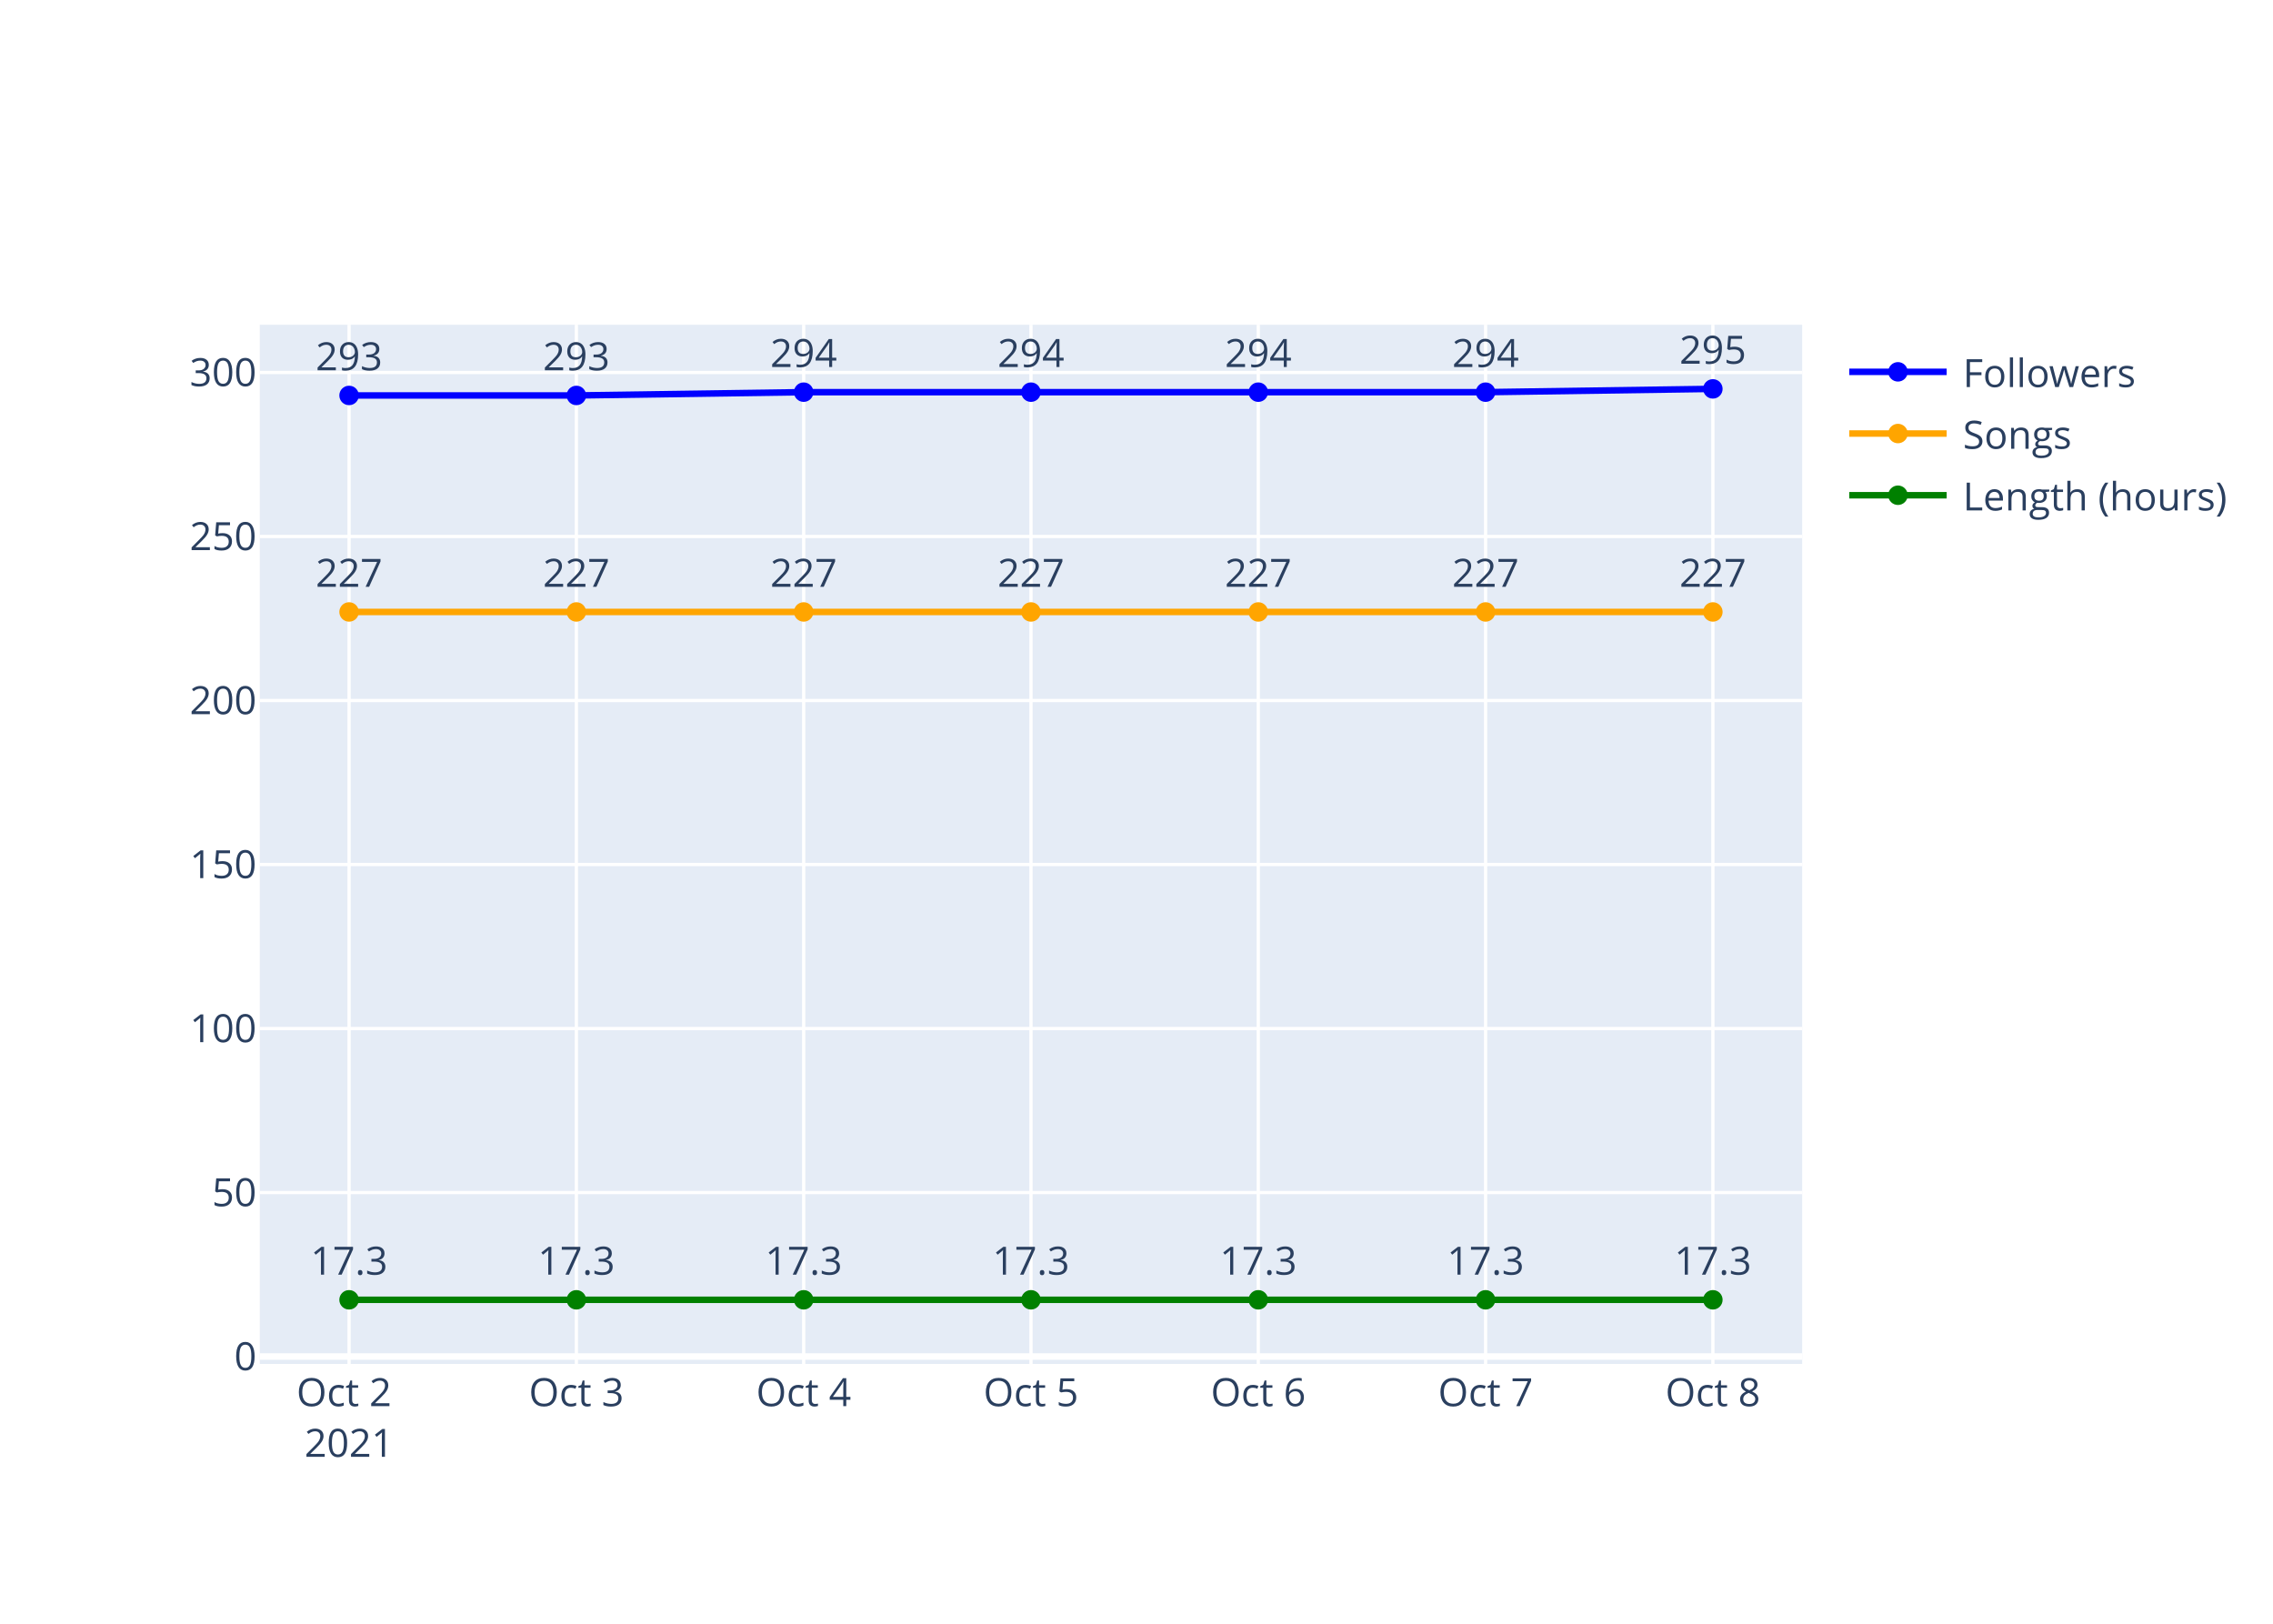
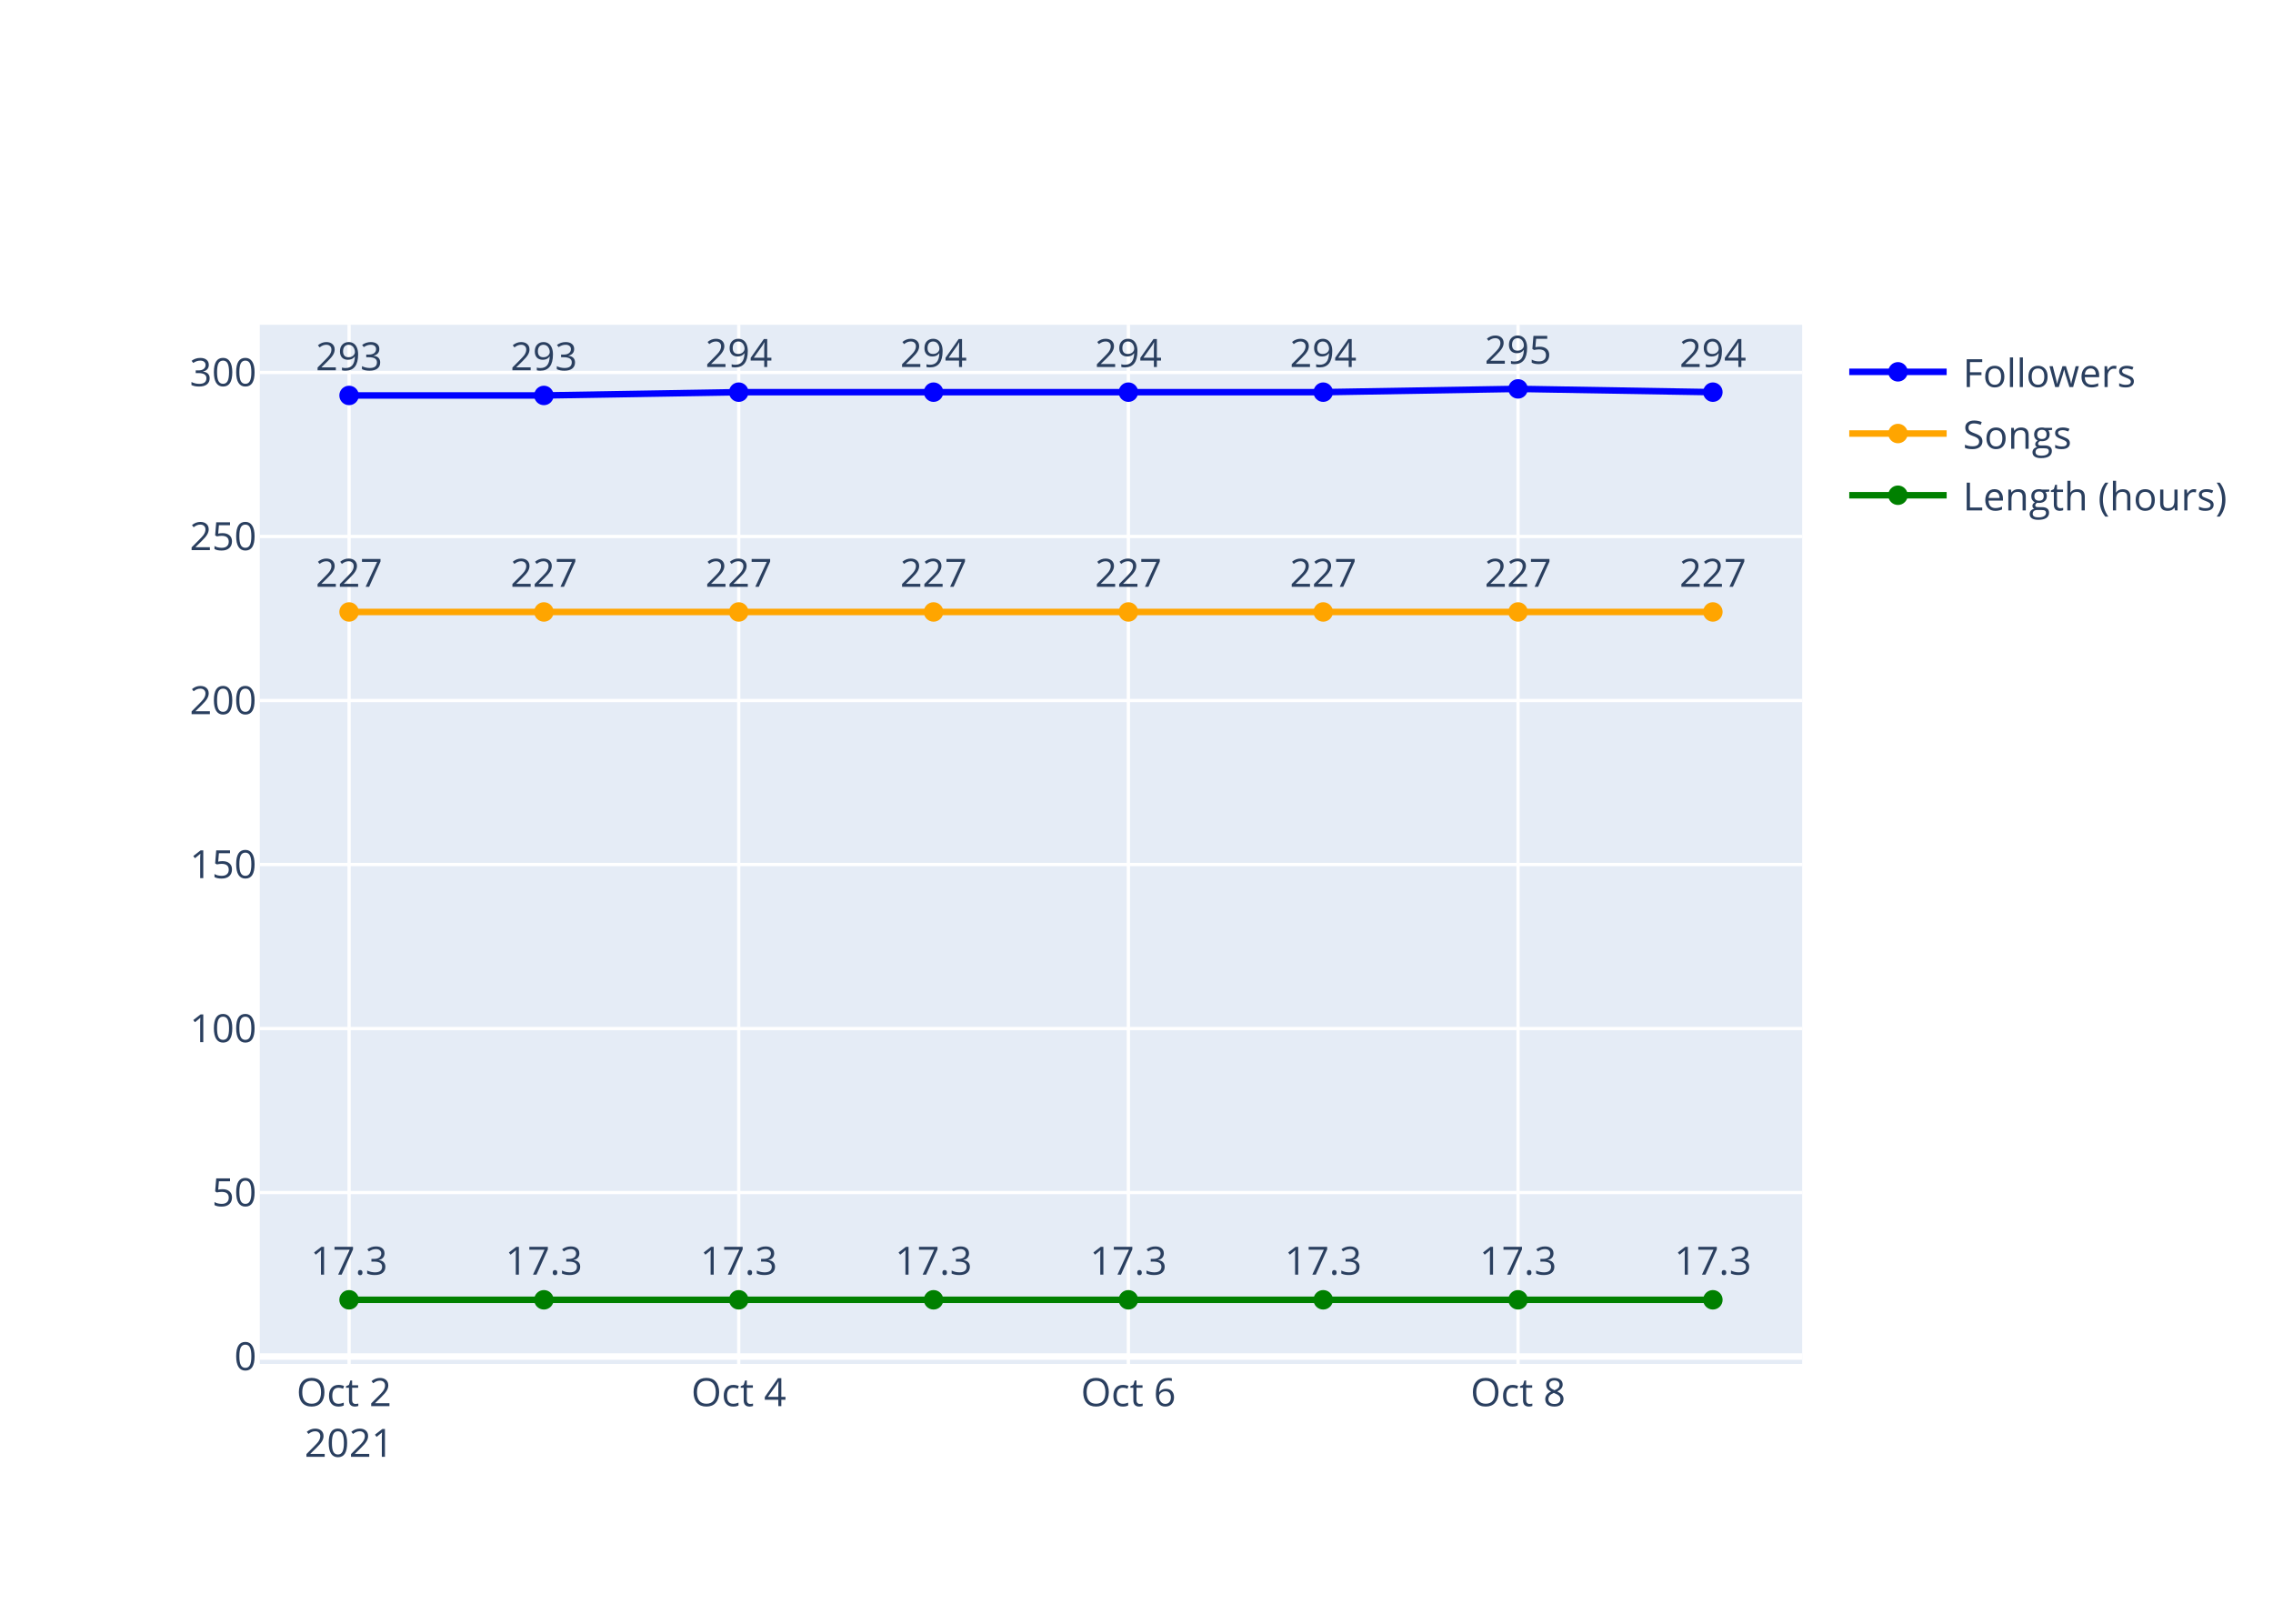
<svg xmlns="http://www.w3.org/2000/svg" class="main-svg" width="700" height="500" style="" viewBox="0 0 700 500">
  <rect x="0" y="0" width="700" height="500" style="fill: rgb(255, 255, 255); fill-opacity: 1;" />
-   <defs id="defs-389800">
+   <defs id="defs-69e3fc">
    <g class="clips">
-       <clipPath id="clip389800xyplot" class="plotclip">
+       <clipPath id="clip69e3fcxyplot" class="plotclip">
        <rect width="475" height="320" />
      </clipPath>
-       <clipPath class="axesclip" id="clip389800x">
+       <clipPath class="axesclip" id="clip69e3fcx">
        <rect x="80" y="0" width="475" height="500" />
      </clipPath>
-       <clipPath class="axesclip" id="clip389800y">
+       <clipPath class="axesclip" id="clip69e3fcy">
        <rect x="0" y="100" width="700" height="320" />
      </clipPath>
-       <clipPath class="axesclip" id="clip389800xy">
+       <clipPath class="axesclip" id="clip69e3fcxy">
        <rect x="80" y="100" width="475" height="320" />
      </clipPath>
    </g>
    <g class="gradients" />
    <g class="patterns" />
  </defs>
  <g class="bglayer">
    <rect class="bg" x="80" y="100" width="475" height="320" style="fill: rgb(229, 236, 246); fill-opacity: 1; stroke-width: 0;" />
  </g>
  <g class="layer-below">
    <g class="imagelayer" />
    <g class="shapelayer" />
  </g>
  <g class="cartesianlayer">
    <g class="subplot xy">
      <g class="layer-subplot">
        <g class="shapelayer" />
        <g class="imagelayer" />
      </g>
      <g class="gridlayer">
        <g class="x">
          <path class="xgrid crisp" transform="translate(107.5,0)" d="M0,100v320" style="stroke: rgb(255, 255, 255); stroke-opacity: 1; stroke-width: 1px;" />
-           <path class="xgrid crisp" transform="translate(177.5,0)" d="M0,100v320" style="stroke: rgb(255, 255, 255); stroke-opacity: 1; stroke-width: 1px;" />
-           <path class="xgrid crisp" transform="translate(247.5,0)" d="M0,100v320" style="stroke: rgb(255, 255, 255); stroke-opacity: 1; stroke-width: 1px;" />
-           <path class="xgrid crisp" transform="translate(317.5,0)" d="M0,100v320" style="stroke: rgb(255, 255, 255); stroke-opacity: 1; stroke-width: 1px;" />
-           <path class="xgrid crisp" transform="translate(387.5,0)" d="M0,100v320" style="stroke: rgb(255, 255, 255); stroke-opacity: 1; stroke-width: 1px;" />
-           <path class="xgrid crisp" transform="translate(457.5,0)" d="M0,100v320" style="stroke: rgb(255, 255, 255); stroke-opacity: 1; stroke-width: 1px;" />
-           <path class="xgrid crisp" transform="translate(527.5,0)" d="M0,100v320" style="stroke: rgb(255, 255, 255); stroke-opacity: 1; stroke-width: 1px;" />
+           <path class="xgrid crisp" transform="translate(227.5,0)" d="M0,100v320" style="stroke: rgb(255, 255, 255); stroke-opacity: 1; stroke-width: 1px;" />
+           <path class="xgrid crisp" transform="translate(347.5,0)" d="M0,100v320" style="stroke: rgb(255, 255, 255); stroke-opacity: 1; stroke-width: 1px;" />
+           <path class="xgrid crisp" transform="translate(467.5,0)" d="M0,100v320" style="stroke: rgb(255, 255, 255); stroke-opacity: 1; stroke-width: 1px;" />
        </g>
        <g class="y">
          <path class="ygrid crisp" transform="translate(0,367.22)" d="M80,0h475" style="stroke: rgb(255, 255, 255); stroke-opacity: 1; stroke-width: 1px;" />
          <path class="ygrid crisp" transform="translate(0,316.72)" d="M80,0h475" style="stroke: rgb(255, 255, 255); stroke-opacity: 1; stroke-width: 1px;" />
          <path class="ygrid crisp" transform="translate(0,266.21)" d="M80,0h475" style="stroke: rgb(255, 255, 255); stroke-opacity: 1; stroke-width: 1px;" />
          <path class="ygrid crisp" transform="translate(0,215.71)" d="M80,0h475" style="stroke: rgb(255, 255, 255); stroke-opacity: 1; stroke-width: 1px;" />
          <path class="ygrid crisp" transform="translate(0,165.2)" d="M80,0h475" style="stroke: rgb(255, 255, 255); stroke-opacity: 1; stroke-width: 1px;" />
          <path class="ygrid crisp" transform="translate(0,114.7)" d="M80,0h475" style="stroke: rgb(255, 255, 255); stroke-opacity: 1; stroke-width: 1px;" />
        </g>
      </g>
      <g class="zerolinelayer">
        <path class="yzl zl crisp" transform="translate(0,417.72)" d="M80,0h475" style="stroke: rgb(255, 255, 255); stroke-opacity: 1; stroke-width: 2px;" />
      </g>
      <path class="xlines-below" />
      <path class="ylines-below" />
      <g class="overlines-below" />
      <g class="xaxislayer-below" />
      <g class="yaxislayer-below" />
      <g class="overaxes-below" />
-       <g class="plot" transform="translate(80,100)" clip-path="url(#clip389800xyplot)">
+       <g class="plot" transform="translate(80,100)" clip-path="url(#clip69e3fcxyplot)">
        <g class="scatterlayer mlayer">
-           <g class="trace scatter trace8fcdeb" style="stroke-miterlimit: 2; opacity: 1;">
+           <g class="trace scatter trace0e553a" style="stroke-miterlimit: 2; opacity: 1;">
            <g class="fills" />
            <g class="errorbars" />
            <g class="lines">
-               <path class="js-line" d="M27.5,21.77L97.5,21.77L167.5,20.76L377.5,20.76L447.5,19.75" style="vector-effect: non-scaling-stroke; fill: none; stroke: rgb(0, 0, 255); stroke-opacity: 1; stroke-width: 2px; opacity: 1;" />
+               <path class="js-line" d="M27.5,21.77L87.5,21.77L147.5,20.76L327.5,20.76L387.5,19.75L447.5,20.76" style="vector-effect: non-scaling-stroke; fill: none; stroke: rgb(0, 0, 255); stroke-opacity: 1; stroke-width: 2px; opacity: 1;" />
            </g>
            <g class="points">
              <path class="point" transform="translate(27.5,21.77)" d="M3,0A3,3 0 1,1 0,-3A3,3 0 0,1 3,0Z" style="opacity: 1; stroke-width: 0px; fill: rgb(0, 0, 255); fill-opacity: 1;" />
-               <path class="point" transform="translate(97.5,21.77)" d="M3,0A3,3 0 1,1 0,-3A3,3 0 0,1 3,0Z" style="opacity: 1; stroke-width: 0px; fill: rgb(0, 0, 255); fill-opacity: 1;" />
-               <path class="point" transform="translate(167.5,20.76)" d="M3,0A3,3 0 1,1 0,-3A3,3 0 0,1 3,0Z" style="opacity: 1; stroke-width: 0px; fill: rgb(0, 0, 255); fill-opacity: 1;" />
-               <path class="point" transform="translate(237.5,20.76)" d="M3,0A3,3 0 1,1 0,-3A3,3 0 0,1 3,0Z" style="opacity: 1; stroke-width: 0px; fill: rgb(0, 0, 255); fill-opacity: 1;" />
-               <path class="point" transform="translate(307.5,20.76)" d="M3,0A3,3 0 1,1 0,-3A3,3 0 0,1 3,0Z" style="opacity: 1; stroke-width: 0px; fill: rgb(0, 0, 255); fill-opacity: 1;" />
-               <path class="point" transform="translate(377.5,20.76)" d="M3,0A3,3 0 1,1 0,-3A3,3 0 0,1 3,0Z" style="opacity: 1; stroke-width: 0px; fill: rgb(0, 0, 255); fill-opacity: 1;" />
-               <path class="point" transform="translate(447.5,19.75)" d="M3,0A3,3 0 1,1 0,-3A3,3 0 0,1 3,0Z" style="opacity: 1; stroke-width: 0px; fill: rgb(0, 0, 255); fill-opacity: 1;" />
+               <path class="point" transform="translate(87.5,21.77)" d="M3,0A3,3 0 1,1 0,-3A3,3 0 0,1 3,0Z" style="opacity: 1; stroke-width: 0px; fill: rgb(0, 0, 255); fill-opacity: 1;" />
+               <path class="point" transform="translate(147.5,20.76)" d="M3,0A3,3 0 1,1 0,-3A3,3 0 0,1 3,0Z" style="opacity: 1; stroke-width: 0px; fill: rgb(0, 0, 255); fill-opacity: 1;" />
+               <path class="point" transform="translate(207.5,20.76)" d="M3,0A3,3 0 1,1 0,-3A3,3 0 0,1 3,0Z" style="opacity: 1; stroke-width: 0px; fill: rgb(0, 0, 255); fill-opacity: 1;" />
+               <path class="point" transform="translate(267.5,20.76)" d="M3,0A3,3 0 1,1 0,-3A3,3 0 0,1 3,0Z" style="opacity: 1; stroke-width: 0px; fill: rgb(0, 0, 255); fill-opacity: 1;" />
+               <path class="point" transform="translate(327.5,20.76)" d="M3,0A3,3 0 1,1 0,-3A3,3 0 0,1 3,0Z" style="opacity: 1; stroke-width: 0px; fill: rgb(0, 0, 255); fill-opacity: 1;" />
+               <path class="point" transform="translate(387.5,19.75)" d="M3,0A3,3 0 1,1 0,-3A3,3 0 0,1 3,0Z" style="opacity: 1; stroke-width: 0px; fill: rgb(0, 0, 255); fill-opacity: 1;" />
+               <path class="point" transform="translate(447.5,20.76)" d="M3,0A3,3 0 1,1 0,-3A3,3 0 0,1 3,0Z" style="opacity: 1; stroke-width: 0px; fill: rgb(0, 0, 255); fill-opacity: 1;" />
            </g>
            <g class="text">
              <g class="textpoint" transform="translate(0,-7.75)">
                <text x="27.5" y="21.77" text-anchor="middle" style="font-family: 'Open Sans', verdana, arial, sans-serif; font-size: 12px; fill: rgb(42, 63, 95); fill-opacity: 1; white-space: pre;">293</text>
              </g>
              <g class="textpoint" transform="translate(0,-7.75)">
-                 <text x="97.5" y="21.77" text-anchor="middle" style="font-family: 'Open Sans', verdana, arial, sans-serif; font-size: 12px; fill: rgb(42, 63, 95); fill-opacity: 1; white-space: pre;">293</text>
-               </g>
-               <g class="textpoint" transform="translate(0,-7.75)">
-                 <text x="167.5" y="20.76" text-anchor="middle" style="font-family: 'Open Sans', verdana, arial, sans-serif; font-size: 12px; fill: rgb(42, 63, 95); fill-opacity: 1; white-space: pre;">294</text>
-               </g>
-               <g class="textpoint" transform="translate(0,-7.75)">
-                 <text x="237.5" y="20.76" text-anchor="middle" style="font-family: 'Open Sans', verdana, arial, sans-serif; font-size: 12px; fill: rgb(42, 63, 95); fill-opacity: 1; white-space: pre;">294</text>
-               </g>
-               <g class="textpoint" transform="translate(0,-7.75)">
-                 <text x="307.5" y="20.76" text-anchor="middle" style="font-family: 'Open Sans', verdana, arial, sans-serif; font-size: 12px; fill: rgb(42, 63, 95); fill-opacity: 1; white-space: pre;">294</text>
-               </g>
-               <g class="textpoint" transform="translate(0,-7.75)">
-                 <text x="377.5" y="20.76" text-anchor="middle" style="font-family: 'Open Sans', verdana, arial, sans-serif; font-size: 12px; fill: rgb(42, 63, 95); fill-opacity: 1; white-space: pre;">294</text>
-               </g>
-               <g class="textpoint" transform="translate(0,-7.75)">
-                 <text x="447.5" y="19.75" text-anchor="middle" style="font-family: 'Open Sans', verdana, arial, sans-serif; font-size: 12px; fill: rgb(42, 63, 95); fill-opacity: 1; white-space: pre;">295</text>
-               </g>
-             </g>
-           </g>
-           <g class="trace scatter trace102f6f" style="stroke-miterlimit: 2; opacity: 1;">
+                 <text x="87.5" y="21.77" text-anchor="middle" style="font-family: 'Open Sans', verdana, arial, sans-serif; font-size: 12px; fill: rgb(42, 63, 95); fill-opacity: 1; white-space: pre;">293</text>
+               </g>
+               <g class="textpoint" transform="translate(0,-7.75)">
+                 <text x="147.5" y="20.76" text-anchor="middle" style="font-family: 'Open Sans', verdana, arial, sans-serif; font-size: 12px; fill: rgb(42, 63, 95); fill-opacity: 1; white-space: pre;">294</text>
+               </g>
+               <g class="textpoint" transform="translate(0,-7.75)">
+                 <text x="207.5" y="20.76" text-anchor="middle" style="font-family: 'Open Sans', verdana, arial, sans-serif; font-size: 12px; fill: rgb(42, 63, 95); fill-opacity: 1; white-space: pre;">294</text>
+               </g>
+               <g class="textpoint" transform="translate(0,-7.75)">
+                 <text x="267.5" y="20.76" text-anchor="middle" style="font-family: 'Open Sans', verdana, arial, sans-serif; font-size: 12px; fill: rgb(42, 63, 95); fill-opacity: 1; white-space: pre;">294</text>
+               </g>
+               <g class="textpoint" transform="translate(0,-7.75)">
+                 <text x="327.5" y="20.76" text-anchor="middle" style="font-family: 'Open Sans', verdana, arial, sans-serif; font-size: 12px; fill: rgb(42, 63, 95); fill-opacity: 1; white-space: pre;">294</text>
+               </g>
+               <g class="textpoint" transform="translate(0,-7.75)">
+                 <text x="387.5" y="19.75" text-anchor="middle" style="font-family: 'Open Sans', verdana, arial, sans-serif; font-size: 12px; fill: rgb(42, 63, 95); fill-opacity: 1; white-space: pre;">295</text>
+               </g>
+               <g class="textpoint" transform="translate(0,-7.75)">
+                 <text x="447.5" y="20.76" text-anchor="middle" style="font-family: 'Open Sans', verdana, arial, sans-serif; font-size: 12px; fill: rgb(42, 63, 95); fill-opacity: 1; white-space: pre;">294</text>
+               </g>
+             </g>
+           </g>
+           <g class="trace scatter trace61f5fd" style="stroke-miterlimit: 2; opacity: 1;">
            <g class="fills" />
            <g class="errorbars" />
            <g class="lines">
              <path class="js-line" d="M27.5,88.44L447.5,88.44" style="vector-effect: non-scaling-stroke; fill: none; stroke: rgb(255, 165, 0); stroke-opacity: 1; stroke-width: 2px; opacity: 1;" />
            </g>
            <g class="points">
              <path class="point" transform="translate(27.5,88.44)" d="M3,0A3,3 0 1,1 0,-3A3,3 0 0,1 3,0Z" style="opacity: 1; stroke-width: 0px; fill: rgb(255, 165, 0); fill-opacity: 1;" />
-               <path class="point" transform="translate(97.5,88.44)" d="M3,0A3,3 0 1,1 0,-3A3,3 0 0,1 3,0Z" style="opacity: 1; stroke-width: 0px; fill: rgb(255, 165, 0); fill-opacity: 1;" />
-               <path class="point" transform="translate(167.5,88.44)" d="M3,0A3,3 0 1,1 0,-3A3,3 0 0,1 3,0Z" style="opacity: 1; stroke-width: 0px; fill: rgb(255, 165, 0); fill-opacity: 1;" />
-               <path class="point" transform="translate(237.5,88.44)" d="M3,0A3,3 0 1,1 0,-3A3,3 0 0,1 3,0Z" style="opacity: 1; stroke-width: 0px; fill: rgb(255, 165, 0); fill-opacity: 1;" />
-               <path class="point" transform="translate(307.5,88.44)" d="M3,0A3,3 0 1,1 0,-3A3,3 0 0,1 3,0Z" style="opacity: 1; stroke-width: 0px; fill: rgb(255, 165, 0); fill-opacity: 1;" />
-               <path class="point" transform="translate(377.5,88.44)" d="M3,0A3,3 0 1,1 0,-3A3,3 0 0,1 3,0Z" style="opacity: 1; stroke-width: 0px; fill: rgb(255, 165, 0); fill-opacity: 1;" />
+               <path class="point" transform="translate(87.5,88.44)" d="M3,0A3,3 0 1,1 0,-3A3,3 0 0,1 3,0Z" style="opacity: 1; stroke-width: 0px; fill: rgb(255, 165, 0); fill-opacity: 1;" />
+               <path class="point" transform="translate(147.5,88.44)" d="M3,0A3,3 0 1,1 0,-3A3,3 0 0,1 3,0Z" style="opacity: 1; stroke-width: 0px; fill: rgb(255, 165, 0); fill-opacity: 1;" />
+               <path class="point" transform="translate(207.5,88.44)" d="M3,0A3,3 0 1,1 0,-3A3,3 0 0,1 3,0Z" style="opacity: 1; stroke-width: 0px; fill: rgb(255, 165, 0); fill-opacity: 1;" />
+               <path class="point" transform="translate(267.5,88.44)" d="M3,0A3,3 0 1,1 0,-3A3,3 0 0,1 3,0Z" style="opacity: 1; stroke-width: 0px; fill: rgb(255, 165, 0); fill-opacity: 1;" />
+               <path class="point" transform="translate(327.5,88.44)" d="M3,0A3,3 0 1,1 0,-3A3,3 0 0,1 3,0Z" style="opacity: 1; stroke-width: 0px; fill: rgb(255, 165, 0); fill-opacity: 1;" />
+               <path class="point" transform="translate(387.5,88.44)" d="M3,0A3,3 0 1,1 0,-3A3,3 0 0,1 3,0Z" style="opacity: 1; stroke-width: 0px; fill: rgb(255, 165, 0); fill-opacity: 1;" />
              <path class="point" transform="translate(447.5,88.44)" d="M3,0A3,3 0 1,1 0,-3A3,3 0 0,1 3,0Z" style="opacity: 1; stroke-width: 0px; fill: rgb(255, 165, 0); fill-opacity: 1;" />
            </g>
            <g class="text">
              <g class="textpoint" transform="translate(0,-7.75)">
                <text x="27.5" y="88.44" text-anchor="middle" style="font-family: 'Open Sans', verdana, arial, sans-serif; font-size: 12px; fill: rgb(42, 63, 95); fill-opacity: 1; white-space: pre;">227</text>
              </g>
              <g class="textpoint" transform="translate(0,-7.75)">
-                 <text x="97.5" y="88.44" text-anchor="middle" style="font-family: 'Open Sans', verdana, arial, sans-serif; font-size: 12px; fill: rgb(42, 63, 95); fill-opacity: 1; white-space: pre;">227</text>
-               </g>
-               <g class="textpoint" transform="translate(0,-7.75)">
-                 <text x="167.5" y="88.44" text-anchor="middle" style="font-family: 'Open Sans', verdana, arial, sans-serif; font-size: 12px; fill: rgb(42, 63, 95); fill-opacity: 1; white-space: pre;">227</text>
-               </g>
-               <g class="textpoint" transform="translate(0,-7.75)">
-                 <text x="237.5" y="88.44" text-anchor="middle" style="font-family: 'Open Sans', verdana, arial, sans-serif; font-size: 12px; fill: rgb(42, 63, 95); fill-opacity: 1; white-space: pre;">227</text>
-               </g>
-               <g class="textpoint" transform="translate(0,-7.75)">
-                 <text x="307.5" y="88.44" text-anchor="middle" style="font-family: 'Open Sans', verdana, arial, sans-serif; font-size: 12px; fill: rgb(42, 63, 95); fill-opacity: 1; white-space: pre;">227</text>
-               </g>
-               <g class="textpoint" transform="translate(0,-7.75)">
-                 <text x="377.5" y="88.44" text-anchor="middle" style="font-family: 'Open Sans', verdana, arial, sans-serif; font-size: 12px; fill: rgb(42, 63, 95); fill-opacity: 1; white-space: pre;">227</text>
+                 <text x="87.5" y="88.44" text-anchor="middle" style="font-family: 'Open Sans', verdana, arial, sans-serif; font-size: 12px; fill: rgb(42, 63, 95); fill-opacity: 1; white-space: pre;">227</text>
+               </g>
+               <g class="textpoint" transform="translate(0,-7.75)">
+                 <text x="147.5" y="88.44" text-anchor="middle" style="font-family: 'Open Sans', verdana, arial, sans-serif; font-size: 12px; fill: rgb(42, 63, 95); fill-opacity: 1; white-space: pre;">227</text>
+               </g>
+               <g class="textpoint" transform="translate(0,-7.75)">
+                 <text x="207.5" y="88.44" text-anchor="middle" style="font-family: 'Open Sans', verdana, arial, sans-serif; font-size: 12px; fill: rgb(42, 63, 95); fill-opacity: 1; white-space: pre;">227</text>
+               </g>
+               <g class="textpoint" transform="translate(0,-7.75)">
+                 <text x="267.5" y="88.44" text-anchor="middle" style="font-family: 'Open Sans', verdana, arial, sans-serif; font-size: 12px; fill: rgb(42, 63, 95); fill-opacity: 1; white-space: pre;">227</text>
+               </g>
+               <g class="textpoint" transform="translate(0,-7.75)">
+                 <text x="327.5" y="88.44" text-anchor="middle" style="font-family: 'Open Sans', verdana, arial, sans-serif; font-size: 12px; fill: rgb(42, 63, 95); fill-opacity: 1; white-space: pre;">227</text>
+               </g>
+               <g class="textpoint" transform="translate(0,-7.75)">
+                 <text x="387.5" y="88.44" text-anchor="middle" style="font-family: 'Open Sans', verdana, arial, sans-serif; font-size: 12px; fill: rgb(42, 63, 95); fill-opacity: 1; white-space: pre;">227</text>
              </g>
              <g class="textpoint" transform="translate(0,-7.75)">
                <text x="447.5" y="88.44" text-anchor="middle" style="font-family: 'Open Sans', verdana, arial, sans-serif; font-size: 12px; fill: rgb(42, 63, 95); fill-opacity: 1; white-space: pre;">227</text>
              </g>
            </g>
          </g>
-           <g class="trace scatter trace9579b8" style="stroke-miterlimit: 2; opacity: 1;">
+           <g class="trace scatter trace19feae" style="stroke-miterlimit: 2; opacity: 1;">
            <g class="fills" />
            <g class="errorbars" />
            <g class="lines">
              <path class="js-line" d="M27.5,300.25L447.5,300.25" style="vector-effect: non-scaling-stroke; fill: none; stroke: rgb(0, 128, 0); stroke-opacity: 1; stroke-width: 2px; opacity: 1;" />
            </g>
            <g class="points">
              <path class="point" transform="translate(27.5,300.25)" d="M3,0A3,3 0 1,1 0,-3A3,3 0 0,1 3,0Z" style="opacity: 1; stroke-width: 0px; fill: rgb(0, 128, 0); fill-opacity: 1;" />
-               <path class="point" transform="translate(97.5,300.25)" d="M3,0A3,3 0 1,1 0,-3A3,3 0 0,1 3,0Z" style="opacity: 1; stroke-width: 0px; fill: rgb(0, 128, 0); fill-opacity: 1;" />
-               <path class="point" transform="translate(167.5,300.25)" d="M3,0A3,3 0 1,1 0,-3A3,3 0 0,1 3,0Z" style="opacity: 1; stroke-width: 0px; fill: rgb(0, 128, 0); fill-opacity: 1;" />
-               <path class="point" transform="translate(237.5,300.25)" d="M3,0A3,3 0 1,1 0,-3A3,3 0 0,1 3,0Z" style="opacity: 1; stroke-width: 0px; fill: rgb(0, 128, 0); fill-opacity: 1;" />
-               <path class="point" transform="translate(307.5,300.25)" d="M3,0A3,3 0 1,1 0,-3A3,3 0 0,1 3,0Z" style="opacity: 1; stroke-width: 0px; fill: rgb(0, 128, 0); fill-opacity: 1;" />
-               <path class="point" transform="translate(377.5,300.25)" d="M3,0A3,3 0 1,1 0,-3A3,3 0 0,1 3,0Z" style="opacity: 1; stroke-width: 0px; fill: rgb(0, 128, 0); fill-opacity: 1;" />
+               <path class="point" transform="translate(87.5,300.25)" d="M3,0A3,3 0 1,1 0,-3A3,3 0 0,1 3,0Z" style="opacity: 1; stroke-width: 0px; fill: rgb(0, 128, 0); fill-opacity: 1;" />
+               <path class="point" transform="translate(147.5,300.25)" d="M3,0A3,3 0 1,1 0,-3A3,3 0 0,1 3,0Z" style="opacity: 1; stroke-width: 0px; fill: rgb(0, 128, 0); fill-opacity: 1;" />
+               <path class="point" transform="translate(207.5,300.25)" d="M3,0A3,3 0 1,1 0,-3A3,3 0 0,1 3,0Z" style="opacity: 1; stroke-width: 0px; fill: rgb(0, 128, 0); fill-opacity: 1;" />
+               <path class="point" transform="translate(267.5,300.25)" d="M3,0A3,3 0 1,1 0,-3A3,3 0 0,1 3,0Z" style="opacity: 1; stroke-width: 0px; fill: rgb(0, 128, 0); fill-opacity: 1;" />
+               <path class="point" transform="translate(327.5,300.25)" d="M3,0A3,3 0 1,1 0,-3A3,3 0 0,1 3,0Z" style="opacity: 1; stroke-width: 0px; fill: rgb(0, 128, 0); fill-opacity: 1;" />
+               <path class="point" transform="translate(387.5,300.25)" d="M3,0A3,3 0 1,1 0,-3A3,3 0 0,1 3,0Z" style="opacity: 1; stroke-width: 0px; fill: rgb(0, 128, 0); fill-opacity: 1;" />
              <path class="point" transform="translate(447.5,300.25)" d="M3,0A3,3 0 1,1 0,-3A3,3 0 0,1 3,0Z" style="opacity: 1; stroke-width: 0px; fill: rgb(0, 128, 0); fill-opacity: 1;" />
            </g>
            <g class="text">
              <g class="textpoint" transform="translate(0,-7.75)">
                <text x="27.5" y="300.25" text-anchor="middle" style="font-family: 'Open Sans', verdana, arial, sans-serif; font-size: 12px; fill: rgb(42, 63, 95); fill-opacity: 1; white-space: pre;">17.3</text>
              </g>
              <g class="textpoint" transform="translate(0,-7.75)">
-                 <text x="97.5" y="300.25" text-anchor="middle" style="font-family: 'Open Sans', verdana, arial, sans-serif; font-size: 12px; fill: rgb(42, 63, 95); fill-opacity: 1; white-space: pre;">17.3</text>
-               </g>
-               <g class="textpoint" transform="translate(0,-7.75)">
-                 <text x="167.5" y="300.25" text-anchor="middle" style="font-family: 'Open Sans', verdana, arial, sans-serif; font-size: 12px; fill: rgb(42, 63, 95); fill-opacity: 1; white-space: pre;">17.3</text>
-               </g>
-               <g class="textpoint" transform="translate(0,-7.75)">
-                 <text x="237.5" y="300.25" text-anchor="middle" style="font-family: 'Open Sans', verdana, arial, sans-serif; font-size: 12px; fill: rgb(42, 63, 95); fill-opacity: 1; white-space: pre;">17.3</text>
-               </g>
-               <g class="textpoint" transform="translate(0,-7.75)">
-                 <text x="307.5" y="300.25" text-anchor="middle" style="font-family: 'Open Sans', verdana, arial, sans-serif; font-size: 12px; fill: rgb(42, 63, 95); fill-opacity: 1; white-space: pre;">17.3</text>
-               </g>
-               <g class="textpoint" transform="translate(0,-7.75)">
-                 <text x="377.5" y="300.25" text-anchor="middle" style="font-family: 'Open Sans', verdana, arial, sans-serif; font-size: 12px; fill: rgb(42, 63, 95); fill-opacity: 1; white-space: pre;">17.3</text>
+                 <text x="87.5" y="300.25" text-anchor="middle" style="font-family: 'Open Sans', verdana, arial, sans-serif; font-size: 12px; fill: rgb(42, 63, 95); fill-opacity: 1; white-space: pre;">17.3</text>
+               </g>
+               <g class="textpoint" transform="translate(0,-7.75)">
+                 <text x="147.5" y="300.25" text-anchor="middle" style="font-family: 'Open Sans', verdana, arial, sans-serif; font-size: 12px; fill: rgb(42, 63, 95); fill-opacity: 1; white-space: pre;">17.3</text>
+               </g>
+               <g class="textpoint" transform="translate(0,-7.75)">
+                 <text x="207.5" y="300.25" text-anchor="middle" style="font-family: 'Open Sans', verdana, arial, sans-serif; font-size: 12px; fill: rgb(42, 63, 95); fill-opacity: 1; white-space: pre;">17.3</text>
+               </g>
+               <g class="textpoint" transform="translate(0,-7.75)">
+                 <text x="267.5" y="300.25" text-anchor="middle" style="font-family: 'Open Sans', verdana, arial, sans-serif; font-size: 12px; fill: rgb(42, 63, 95); fill-opacity: 1; white-space: pre;">17.3</text>
+               </g>
+               <g class="textpoint" transform="translate(0,-7.75)">
+                 <text x="327.5" y="300.25" text-anchor="middle" style="font-family: 'Open Sans', verdana, arial, sans-serif; font-size: 12px; fill: rgb(42, 63, 95); fill-opacity: 1; white-space: pre;">17.3</text>
+               </g>
+               <g class="textpoint" transform="translate(0,-7.75)">
+                 <text x="387.5" y="300.25" text-anchor="middle" style="font-family: 'Open Sans', verdana, arial, sans-serif; font-size: 12px; fill: rgb(42, 63, 95); fill-opacity: 1; white-space: pre;">17.3</text>
              </g>
              <g class="textpoint" transform="translate(0,-7.75)">
                <text x="447.5" y="300.25" text-anchor="middle" style="font-family: 'Open Sans', verdana, arial, sans-serif; font-size: 12px; fill: rgb(42, 63, 95); fill-opacity: 1; white-space: pre;">17.3</text>
              </g>
            </g>
          </g>
        </g>
      </g>
      <g class="overplot" />
      <path class="xlines-above crisp" d="M0,0" style="fill: none;" />
      <path class="ylines-above crisp" d="M0,0" style="fill: none;" />
      <g class="overlines-above" />
      <g class="xaxislayer-above">
        <g class="xtick">
          <text text-anchor="middle" x="0" y="433" transform="translate(107.5,0)" style="font-family: 'Open Sans', verdana, arial, sans-serif; font-size: 12px; fill: rgb(42, 63, 95); fill-opacity: 1; white-space: pre; opacity: 1;">
            <tspan class="line" dy="0em" x="0" y="433">Oct 2</tspan>
            <tspan class="line" dy="1.3em" x="0" y="433">2021</tspan>
          </text>
        </g>
        <g class="xtick">
-           <text text-anchor="middle" x="0" y="433" style="font-family: 'Open Sans', verdana, arial, sans-serif; font-size: 12px; fill: rgb(42, 63, 95); fill-opacity: 1; white-space: pre; opacity: 1;" transform="translate(177.5,0)">Oct 3</text>
+           <text text-anchor="middle" x="0" y="433" style="font-family: 'Open Sans', verdana, arial, sans-serif; font-size: 12px; fill: rgb(42, 63, 95); fill-opacity: 1; white-space: pre; opacity: 1;" transform="translate(227.5,0)">Oct 4</text>
        </g>
        <g class="xtick">
-           <text text-anchor="middle" x="0" y="433" style="font-family: 'Open Sans', verdana, arial, sans-serif; font-size: 12px; fill: rgb(42, 63, 95); fill-opacity: 1; white-space: pre; opacity: 1;" transform="translate(247.5,0)">Oct 4</text>
+           <text text-anchor="middle" x="0" y="433" style="font-family: 'Open Sans', verdana, arial, sans-serif; font-size: 12px; fill: rgb(42, 63, 95); fill-opacity: 1; white-space: pre; opacity: 1;" transform="translate(347.5,0)">Oct 6</text>
        </g>
        <g class="xtick">
-           <text text-anchor="middle" x="0" y="433" style="font-family: 'Open Sans', verdana, arial, sans-serif; font-size: 12px; fill: rgb(42, 63, 95); fill-opacity: 1; white-space: pre; opacity: 1;" transform="translate(317.5,0)">Oct 5</text>
-         </g>
-         <g class="xtick">
-           <text text-anchor="middle" x="0" y="433" style="font-family: 'Open Sans', verdana, arial, sans-serif; font-size: 12px; fill: rgb(42, 63, 95); fill-opacity: 1; white-space: pre; opacity: 1;" transform="translate(387.5,0)">Oct 6</text>
-         </g>
-         <g class="xtick">
-           <text text-anchor="middle" x="0" y="433" style="font-family: 'Open Sans', verdana, arial, sans-serif; font-size: 12px; fill: rgb(42, 63, 95); fill-opacity: 1; white-space: pre; opacity: 1;" transform="translate(457.5,0)">Oct 7</text>
-         </g>
-         <g class="xtick">
-           <text text-anchor="middle" x="0" y="433" style="font-family: 'Open Sans', verdana, arial, sans-serif; font-size: 12px; fill: rgb(42, 63, 95); fill-opacity: 1; white-space: pre; opacity: 1;" transform="translate(527.5,0)">Oct 8</text>
+           <text text-anchor="middle" x="0" y="433" style="font-family: 'Open Sans', verdana, arial, sans-serif; font-size: 12px; fill: rgb(42, 63, 95); fill-opacity: 1; white-space: pre; opacity: 1;" transform="translate(467.5,0)">Oct 8</text>
        </g>
      </g>
      <g class="yaxislayer-above">
        <g class="ytick">
          <text text-anchor="end" x="79" y="4.2" transform="translate(0,417.72)" style="font-family: 'Open Sans', verdana, arial, sans-serif; font-size: 12px; fill: rgb(42, 63, 95); fill-opacity: 1; white-space: pre; opacity: 1;">0</text>
        </g>
        <g class="ytick">
          <text text-anchor="end" x="79" y="4.2" style="font-family: 'Open Sans', verdana, arial, sans-serif; font-size: 12px; fill: rgb(42, 63, 95); fill-opacity: 1; white-space: pre; opacity: 1;" transform="translate(0,367.22)">50</text>
        </g>
        <g class="ytick">
          <text text-anchor="end" x="79" y="4.2" style="font-family: 'Open Sans', verdana, arial, sans-serif; font-size: 12px; fill: rgb(42, 63, 95); fill-opacity: 1; white-space: pre; opacity: 1;" transform="translate(0,316.72)">100</text>
        </g>
        <g class="ytick">
          <text text-anchor="end" x="79" y="4.2" style="font-family: 'Open Sans', verdana, arial, sans-serif; font-size: 12px; fill: rgb(42, 63, 95); fill-opacity: 1; white-space: pre; opacity: 1;" transform="translate(0,266.21)">150</text>
        </g>
        <g class="ytick">
          <text text-anchor="end" x="79" y="4.2" style="font-family: 'Open Sans', verdana, arial, sans-serif; font-size: 12px; fill: rgb(42, 63, 95); fill-opacity: 1; white-space: pre; opacity: 1;" transform="translate(0,215.71)">200</text>
        </g>
        <g class="ytick">
          <text text-anchor="end" x="79" y="4.2" style="font-family: 'Open Sans', verdana, arial, sans-serif; font-size: 12px; fill: rgb(42, 63, 95); fill-opacity: 1; white-space: pre; opacity: 1;" transform="translate(0,165.2)">250</text>
        </g>
        <g class="ytick">
          <text text-anchor="end" x="79" y="4.2" style="font-family: 'Open Sans', verdana, arial, sans-serif; font-size: 12px; fill: rgb(42, 63, 95); fill-opacity: 1; white-space: pre; opacity: 1;" transform="translate(0,114.7)">300</text>
        </g>
      </g>
      <g class="overaxes-above" />
    </g>
  </g>
  <g class="polarlayer" />
  <g class="ternarylayer" />
  <g class="geolayer" />
  <g class="funnelarealayer" />
  <g class="pielayer" />
  <g class="iciclelayer" />
  <g class="treemaplayer" />
  <g class="sunburstlayer" />
  <g class="glimages" />
-   <defs id="topdefs-389800">
+   <defs id="topdefs-69e3fc">
    <g class="clips" />
-     <clipPath id="legend389800">
+     <clipPath id="legend69e3fc">
      <rect width="124" height="67" x="0" y="0" />
    </clipPath>
  </defs>
  <g class="layer-above">
    <g class="imagelayer" />
    <g class="shapelayer" />
  </g>
  <g class="infolayer">
    <g class="legend" pointer-events="all" transform="translate(564.5,100)">
      <rect class="bg" shape-rendering="crispEdges" style="stroke: rgb(68, 68, 68); stroke-opacity: 1; fill: rgb(255, 255, 255); fill-opacity: 1; stroke-width: 0px;" width="124" height="67" x="0" y="0" />
-       <g class="scrollbox" transform="" clip-path="url(#legend389800)">
+       <g class="scrollbox" transform="" clip-path="url(#legend69e3fc)">
        <g class="groups">
          <g class="traces" transform="translate(0,14.5)" style="opacity: 1;">
            <text class="legendtext" text-anchor="start" x="40" y="4.68" style="font-family: 'Open Sans', verdana, arial, sans-serif; font-size: 12px; fill: rgb(42, 63, 95); fill-opacity: 1; white-space: pre;">Followers</text>
            <g class="layers" style="opacity: 1;">
              <g class="legendfill" />
              <g class="legendlines">
                <path class="js-line" d="M5,0h30" style="fill: none; stroke: rgb(0, 0, 255); stroke-opacity: 1; stroke-width: 2px;" />
              </g>
              <g class="legendsymbols">
                <g class="legendpoints">
                  <path class="scatterpts" transform="translate(20,0)" d="M3,0A3,3 0 1,1 0,-3A3,3 0 0,1 3,0Z" style="opacity: 1; stroke-width: 0px; fill: rgb(0, 0, 255); fill-opacity: 1;" />
                </g>
              </g>
            </g>
            <rect class="legendtoggle" x="0" y="-9.5" width="118.062" height="19" style="fill: rgb(0, 0, 0); fill-opacity: 0;" />
          </g>
          <g class="traces" transform="translate(0,33.5)" style="opacity: 1;">
            <text class="legendtext" text-anchor="start" x="40" y="4.68" style="font-family: 'Open Sans', verdana, arial, sans-serif; font-size: 12px; fill: rgb(42, 63, 95); fill-opacity: 1; white-space: pre;">Songs</text>
            <g class="layers" style="opacity: 1;">
              <g class="legendfill" />
              <g class="legendlines">
                <path class="js-line" d="M5,0h30" style="fill: none; stroke: rgb(255, 165, 0); stroke-opacity: 1; stroke-width: 2px;" />
              </g>
              <g class="legendsymbols">
                <g class="legendpoints">
                  <path class="scatterpts" transform="translate(20,0)" d="M3,0A3,3 0 1,1 0,-3A3,3 0 0,1 3,0Z" style="opacity: 1; stroke-width: 0px; fill: rgb(255, 165, 0); fill-opacity: 1;" />
                </g>
              </g>
            </g>
            <rect class="legendtoggle" x="0" y="-9.5" width="118.062" height="19" style="fill: rgb(0, 0, 0); fill-opacity: 0;" />
          </g>
          <g class="traces" transform="translate(0,52.5)" style="opacity: 1;">
            <text class="legendtext" text-anchor="start" x="40" y="4.68" style="font-family: 'Open Sans', verdana, arial, sans-serif; font-size: 12px; fill: rgb(42, 63, 95); fill-opacity: 1; white-space: pre;">Length (hours)</text>
            <g class="layers" style="opacity: 1;">
              <g class="legendfill" />
              <g class="legendlines">
                <path class="js-line" d="M5,0h30" style="fill: none; stroke: rgb(0, 128, 0); stroke-opacity: 1; stroke-width: 2px;" />
              </g>
              <g class="legendsymbols">
                <g class="legendpoints">
                  <path class="scatterpts" transform="translate(20,0)" d="M3,0A3,3 0 1,1 0,-3A3,3 0 0,1 3,0Z" style="opacity: 1; stroke-width: 0px; fill: rgb(0, 128, 0); fill-opacity: 1;" />
                </g>
              </g>
            </g>
            <rect class="legendtoggle" x="0" y="-9.5" width="118.062" height="19" style="fill: rgb(0, 0, 0); fill-opacity: 0;" />
          </g>
        </g>
      </g>
      <rect class="scrollbar" rx="20" ry="3" width="0" height="0" style="fill: rgb(128, 139, 164); fill-opacity: 1;" x="0" y="0" />
    </g>
    <g class="g-gtitle" />
    <g class="g-xtitle" />
    <g class="g-ytitle" />
  </g>
</svg>
